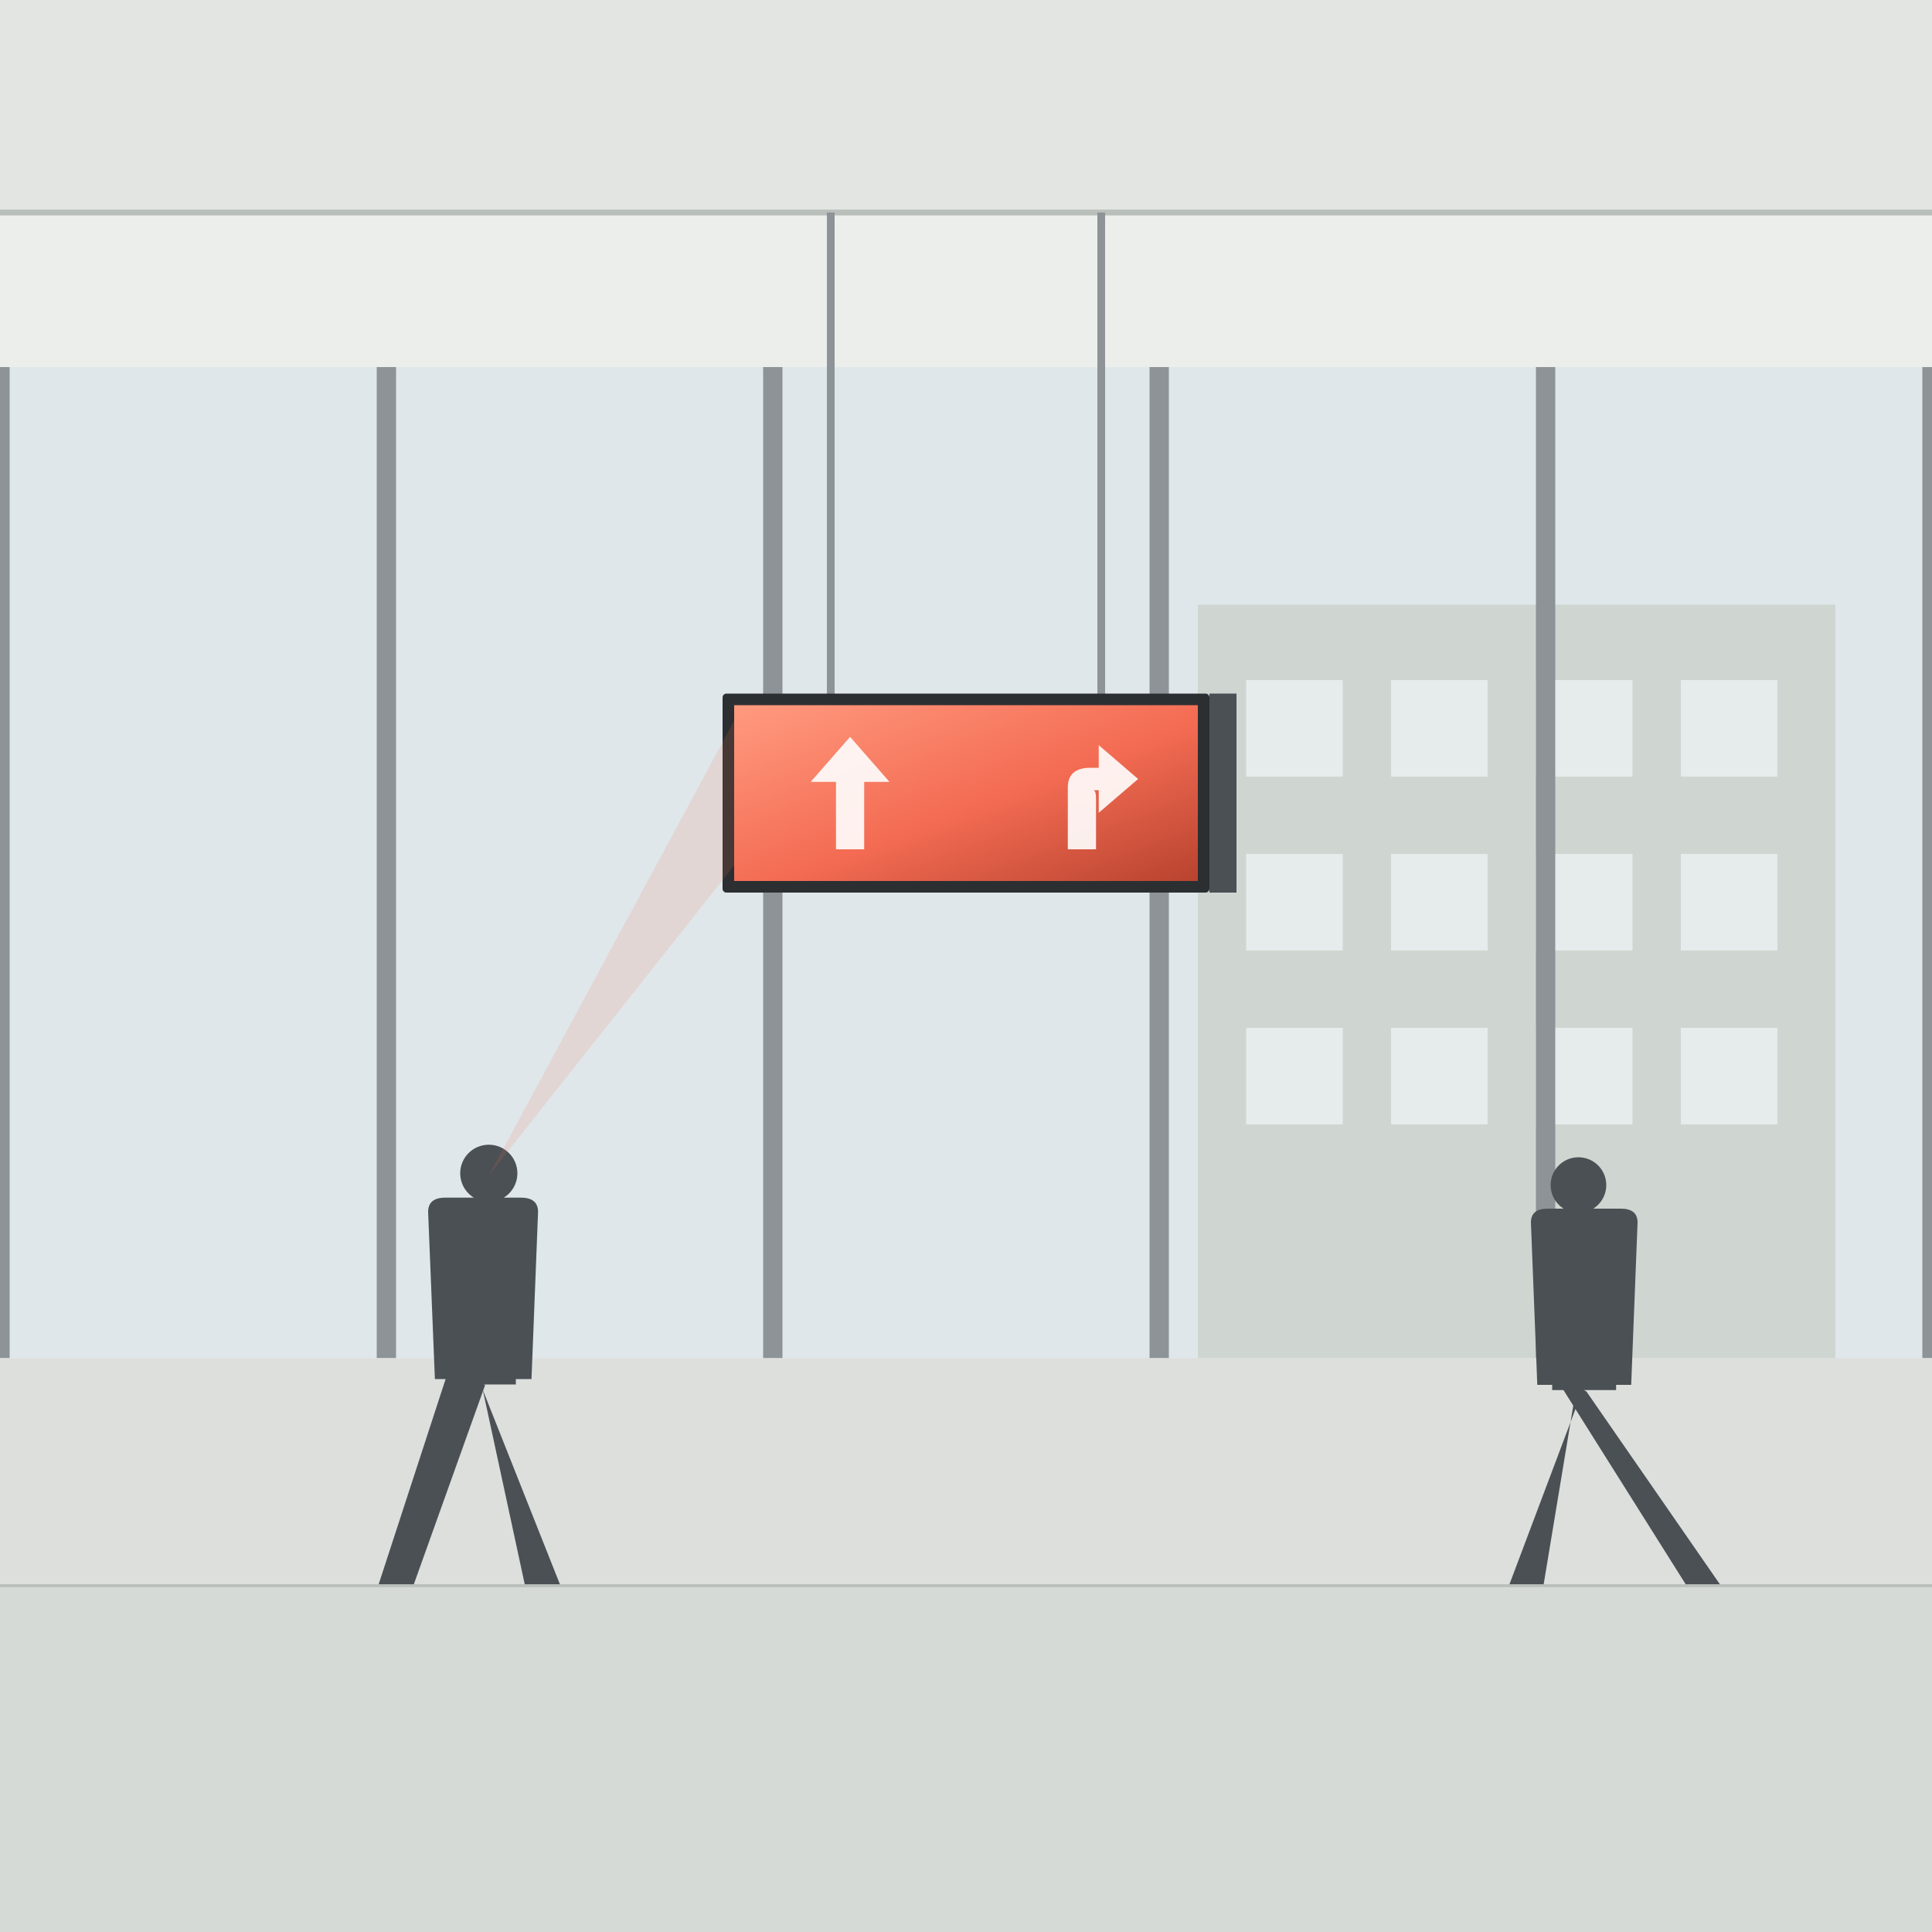
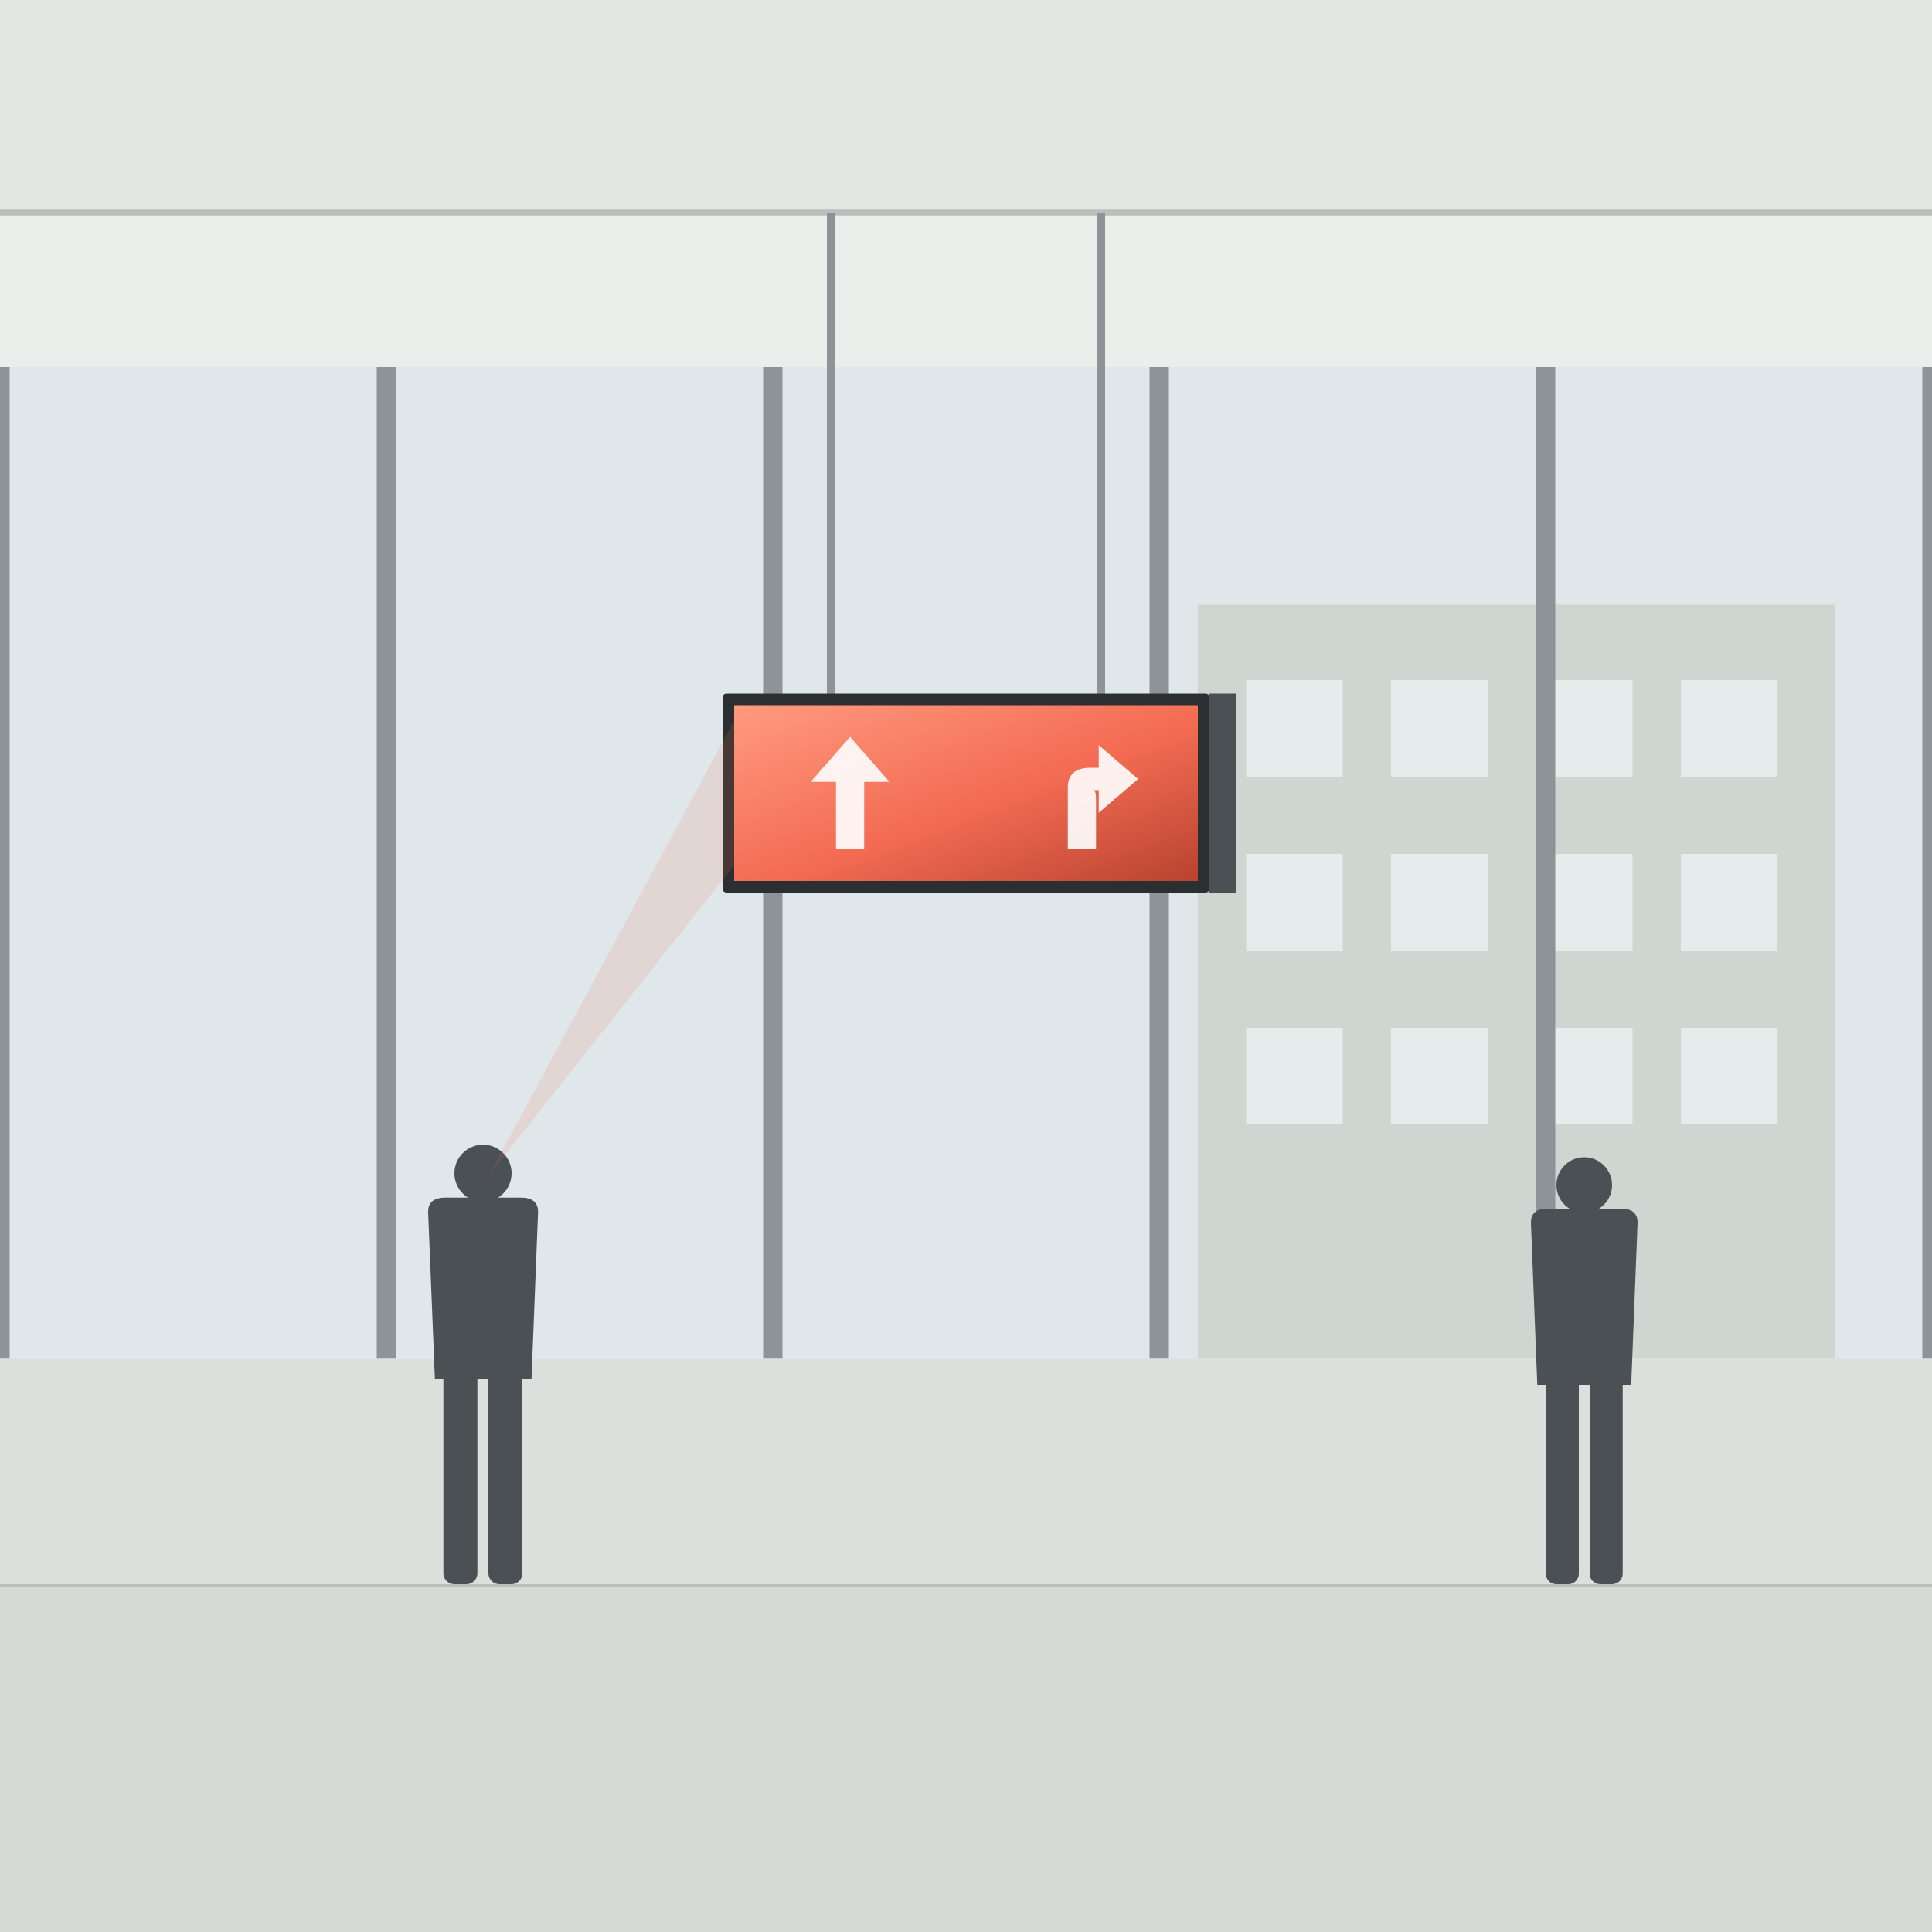
<svg xmlns="http://www.w3.org/2000/svg" viewBox="0 0 1000 1000" width="1000" height="1000">
  <defs>
    <linearGradient id="scr" x1="0" y1="0" x2="1" y2="1">
      <stop offset="0" stop-color="#ff9a7f" />
      <stop offset=".55" stop-color="#f36b52" />
      <stop offset="1" stop-color="#b8432f" />
    </linearGradient>
  </defs>
  <rect width="1000" height="1000" fill="#eceeec" />
  <rect y="820" width="1000" height="180" fill="#d6dad6" />
  <line x1="0" y1="820" x2="1000" y2="820" stroke="#b9bfba" stroke-width="3" />
  <rect width="1000" height="110" fill="#e2e5e2" />
  <line x1="0" y1="110" x2="1000" y2="110" stroke="#b9bfba" stroke-width="3" />
  <rect x="0" y="190" width="1000" height="513.0" fill="#dfe7ea" />
  <rect x="620" y="313.0" width="330" height="390.0" fill="#cfd5d0" />
  <rect x="645" y="352.0" width="50" height="50" fill="#e6ebec" />
  <rect x="720" y="352.0" width="50" height="50" fill="#e6ebec" />
  <rect x="795" y="352.0" width="50" height="50" fill="#e6ebec" />
  <rect x="870" y="352.0" width="50" height="50" fill="#e6ebec" />
  <rect x="645" y="442.0" width="50" height="50" fill="#e6ebec" />
  <rect x="720" y="442.0" width="50" height="50" fill="#e6ebec" />
  <rect x="795" y="442.0" width="50" height="50" fill="#e6ebec" />
  <rect x="870" y="442.0" width="50" height="50" fill="#e6ebec" />
  <rect x="645" y="532.0" width="50" height="50" fill="#e6ebec" />
  <rect x="720" y="532.0" width="50" height="50" fill="#e6ebec" />
  <rect x="795" y="532.0" width="50" height="50" fill="#e6ebec" />
  <rect x="870" y="532.0" width="50" height="50" fill="#e6ebec" />
  <rect x="-5" y="190" width="10" height="513.0" fill="#8d9396" />
  <rect x="195" y="190" width="10" height="513.0" fill="#8d9396" />
  <rect x="395" y="190" width="10" height="513.0" fill="#8d9396" />
  <rect x="595" y="190" width="10" height="513.0" fill="#8d9396" />
  <rect x="795" y="190" width="10" height="513.0" fill="#8d9396" />
  <rect x="995" y="190" width="10" height="513.0" fill="#8d9396" />
  <rect x="0" y="703.0" width="1000" height="117.0" fill="#dcdfdc" />
  <rect x="428" y="110" width="4" height="255.0" fill="#8d9396" />
  <rect x="568" y="110" width="4" height="255.0" fill="#8d9396" />
  <rect x="626.0" y="359.0" width="14" height="103.0" fill="#4a5054" />
  <rect x="374.0" y="359.0" width="252.0" height="103.0" rx="2" fill="#2b2f32" />
  <rect x="380.0" y="365.0" width="240.0" height="91.0" fill="url(#scr)" />
  <path d="M440.0 381.4 L460.4 404.7 H447.3 V439.6 H432.7 V404.7 H419.6z" fill="#fff" fill-opacity="0.9" />
  <path d="M552.7 439.6 V407.6 Q552.7 397.4 564.4 397.4 H568.7 V385.7 L589.1 403.2 L568.7 420.7 V409.0 H565.8 Q567.3 409.0 567.3 413.4 V439.6z" fill="#fff" fill-opacity="0.9" />
  <g fill="#4a5054">
-     <circle cx="253.0" cy="607.3" r="14.8" />
+     <circle cx="250.0" cy="607.3" r="14.8" />
    <path d="M221.6 627.3 q0 -7.4 8.9 -7.4 h39.1 q8.9 0 8.9 7.4 l-3.4 86.5 h-50.0z" />
-     <path d="M232.9 706.9 L196.0 820.0 h18.2 L251.1 716.9z" />
-     <path d="M248.9 716.9 L289.8 820.0 h-18.2 L247.2 706.9z" />
-     <rect x="232.9" y="702.9" width="34.1" height="13.7" />
+     <rect x="229.5" y="706.9" width="17.6" height="113.1" rx="5.7" />
+     <rect x="252.8" y="706.9" width="17.6" height="113.1" rx="5.7" />
  </g>
  <g fill="#4a5054">
-     <circle cx="817.0" cy="613.4" r="14.4" />
+     <circle cx="820.0" cy="613.4" r="14.4" />
    <path d="M792.4 632.8 q0 -7.2 8.6 -7.2 h38.0 q8.6 0 8.6 7.2 l-3.3 84.0 h-48.6z" />
-     <path d="M803.4 710.2 L872.5 820.0 h17.7 L821.1 720.2z" />
-     <path d="M818.9 720.2 L781.3 820.0 h17.7 L817.2 710.2z" />
-     <rect x="803.4" y="706.2" width="33.1" height="13.3" />
+     <rect x="800.1" y="710.2" width="17.1" height="109.8" rx="5.5" />
+     <rect x="822.8" y="710.2" width="17.1" height="109.8" rx="5.5" />
  </g>
  <path d="M253.0 608.4 L380.0 373.0 L380.0 448.0z" fill="#f36b52" fill-opacity="0.14" />
</svg>
